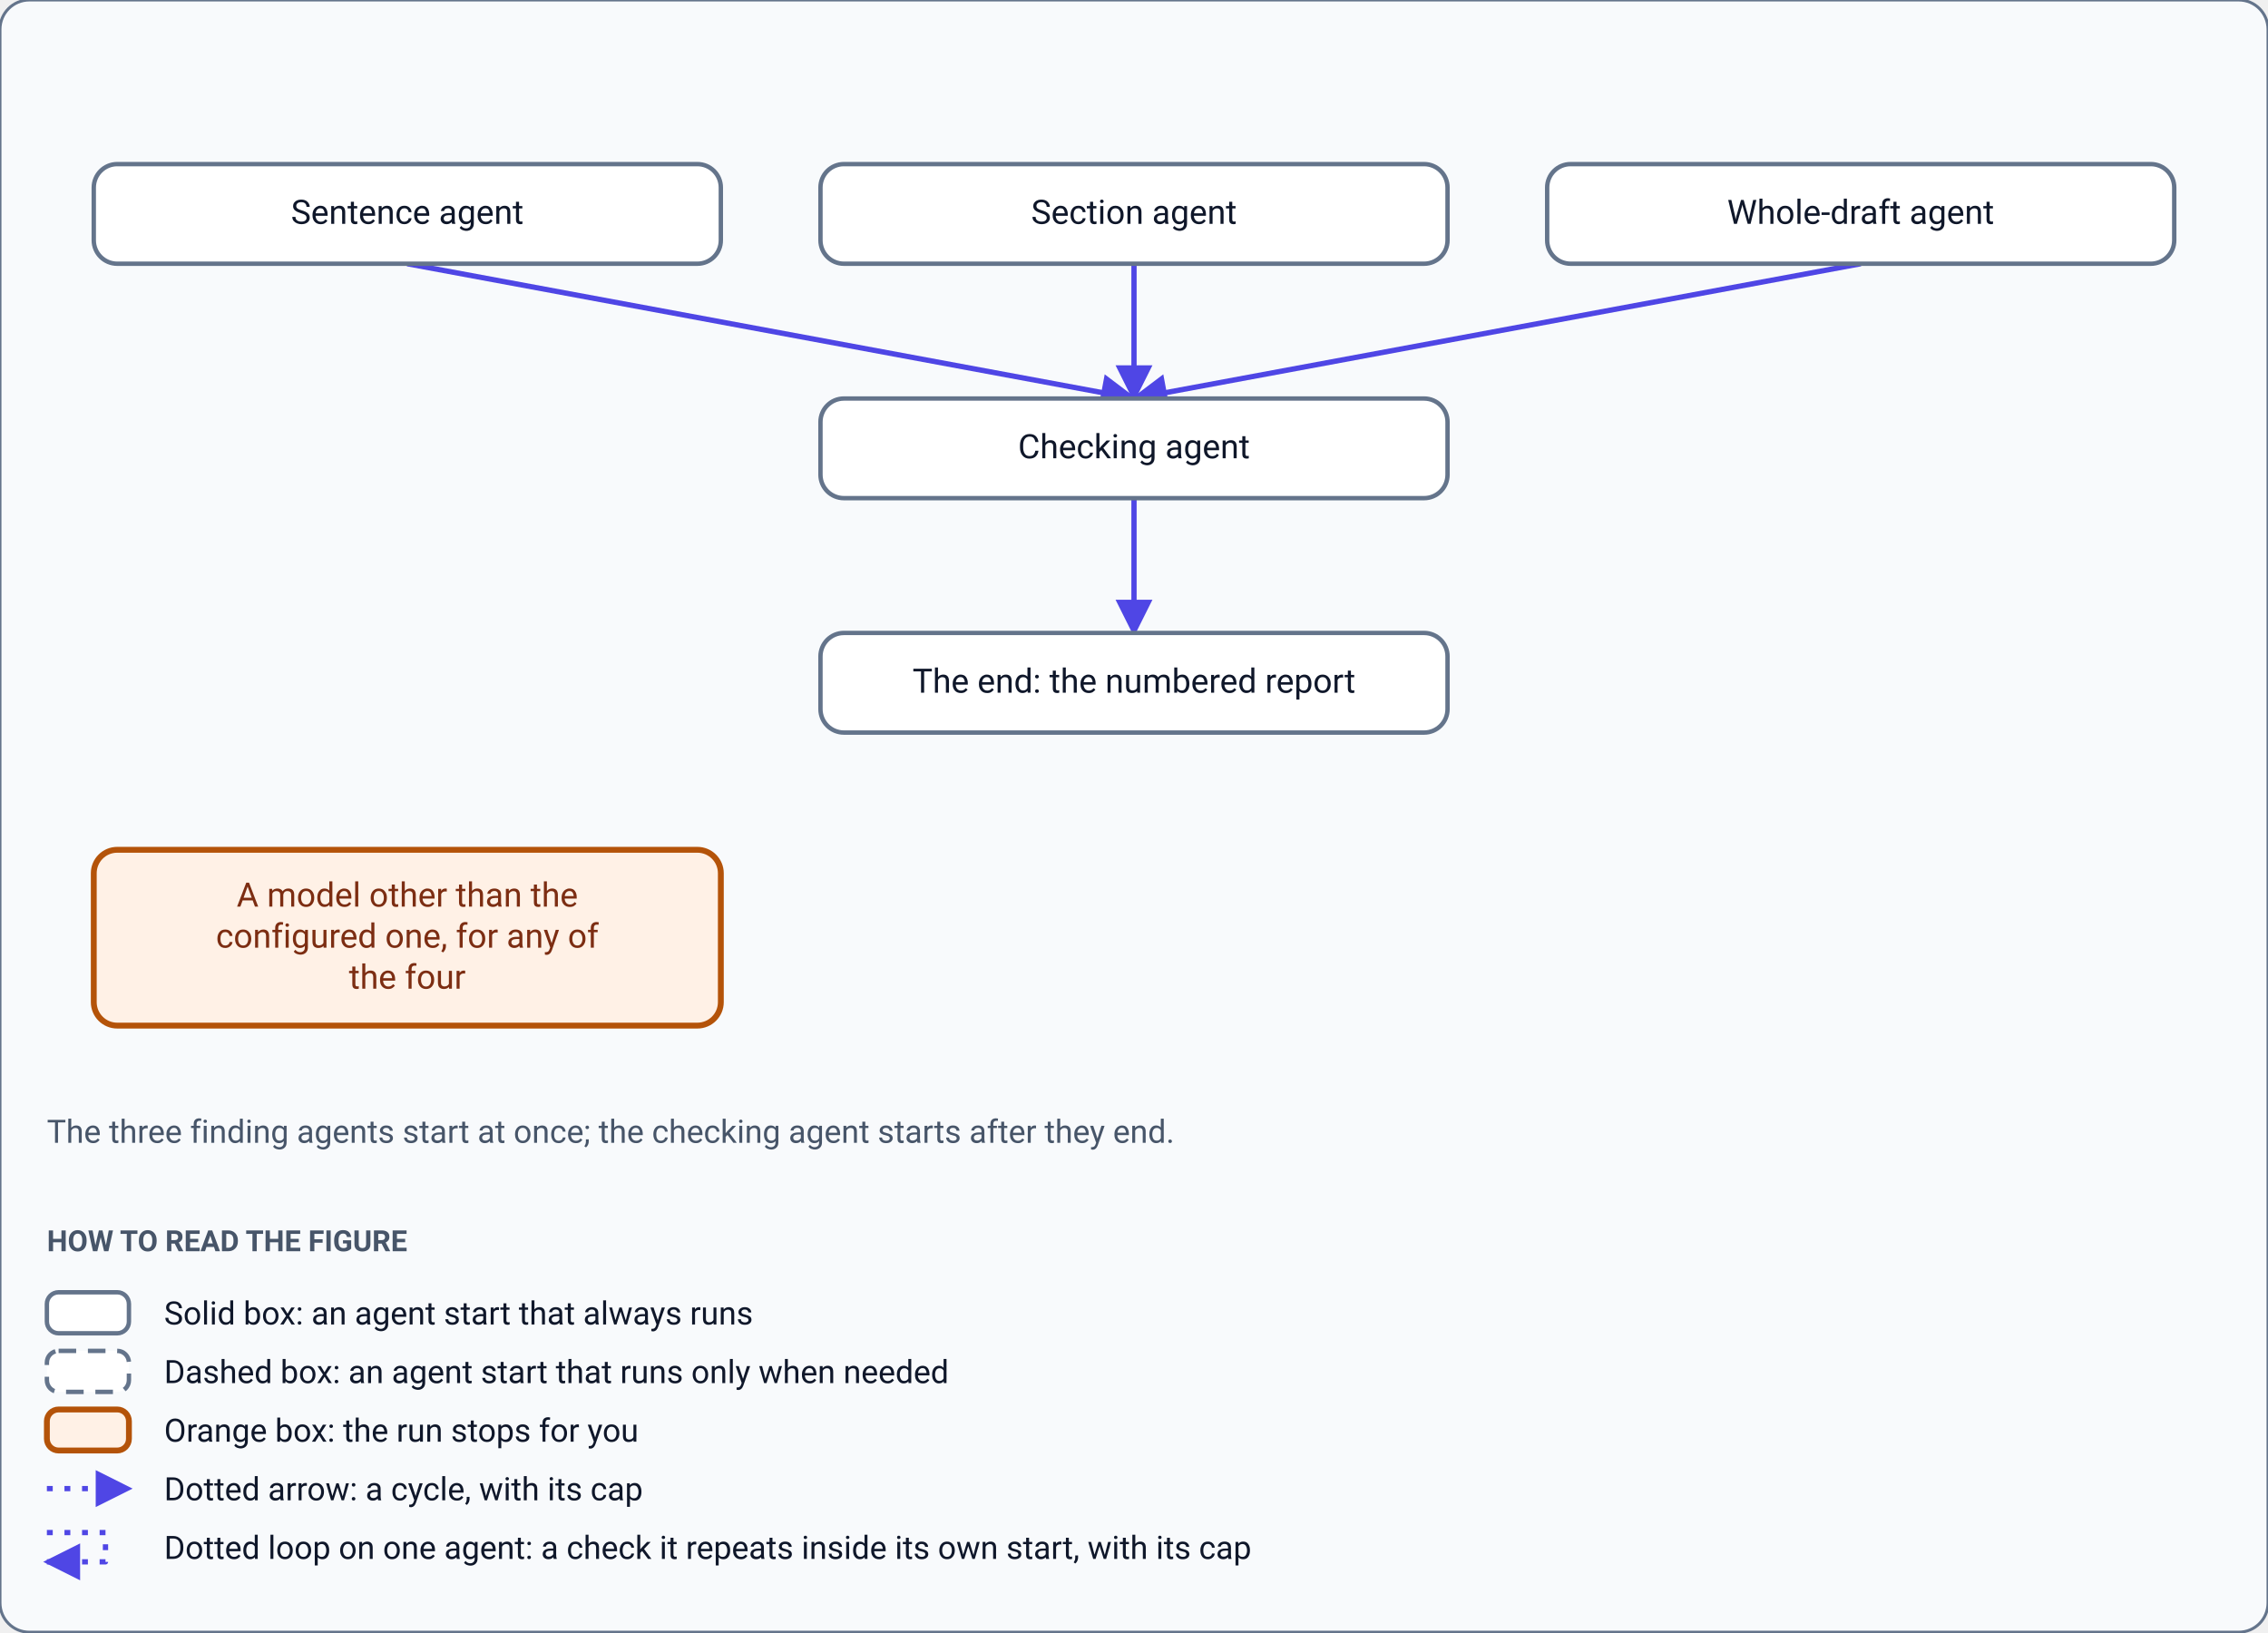
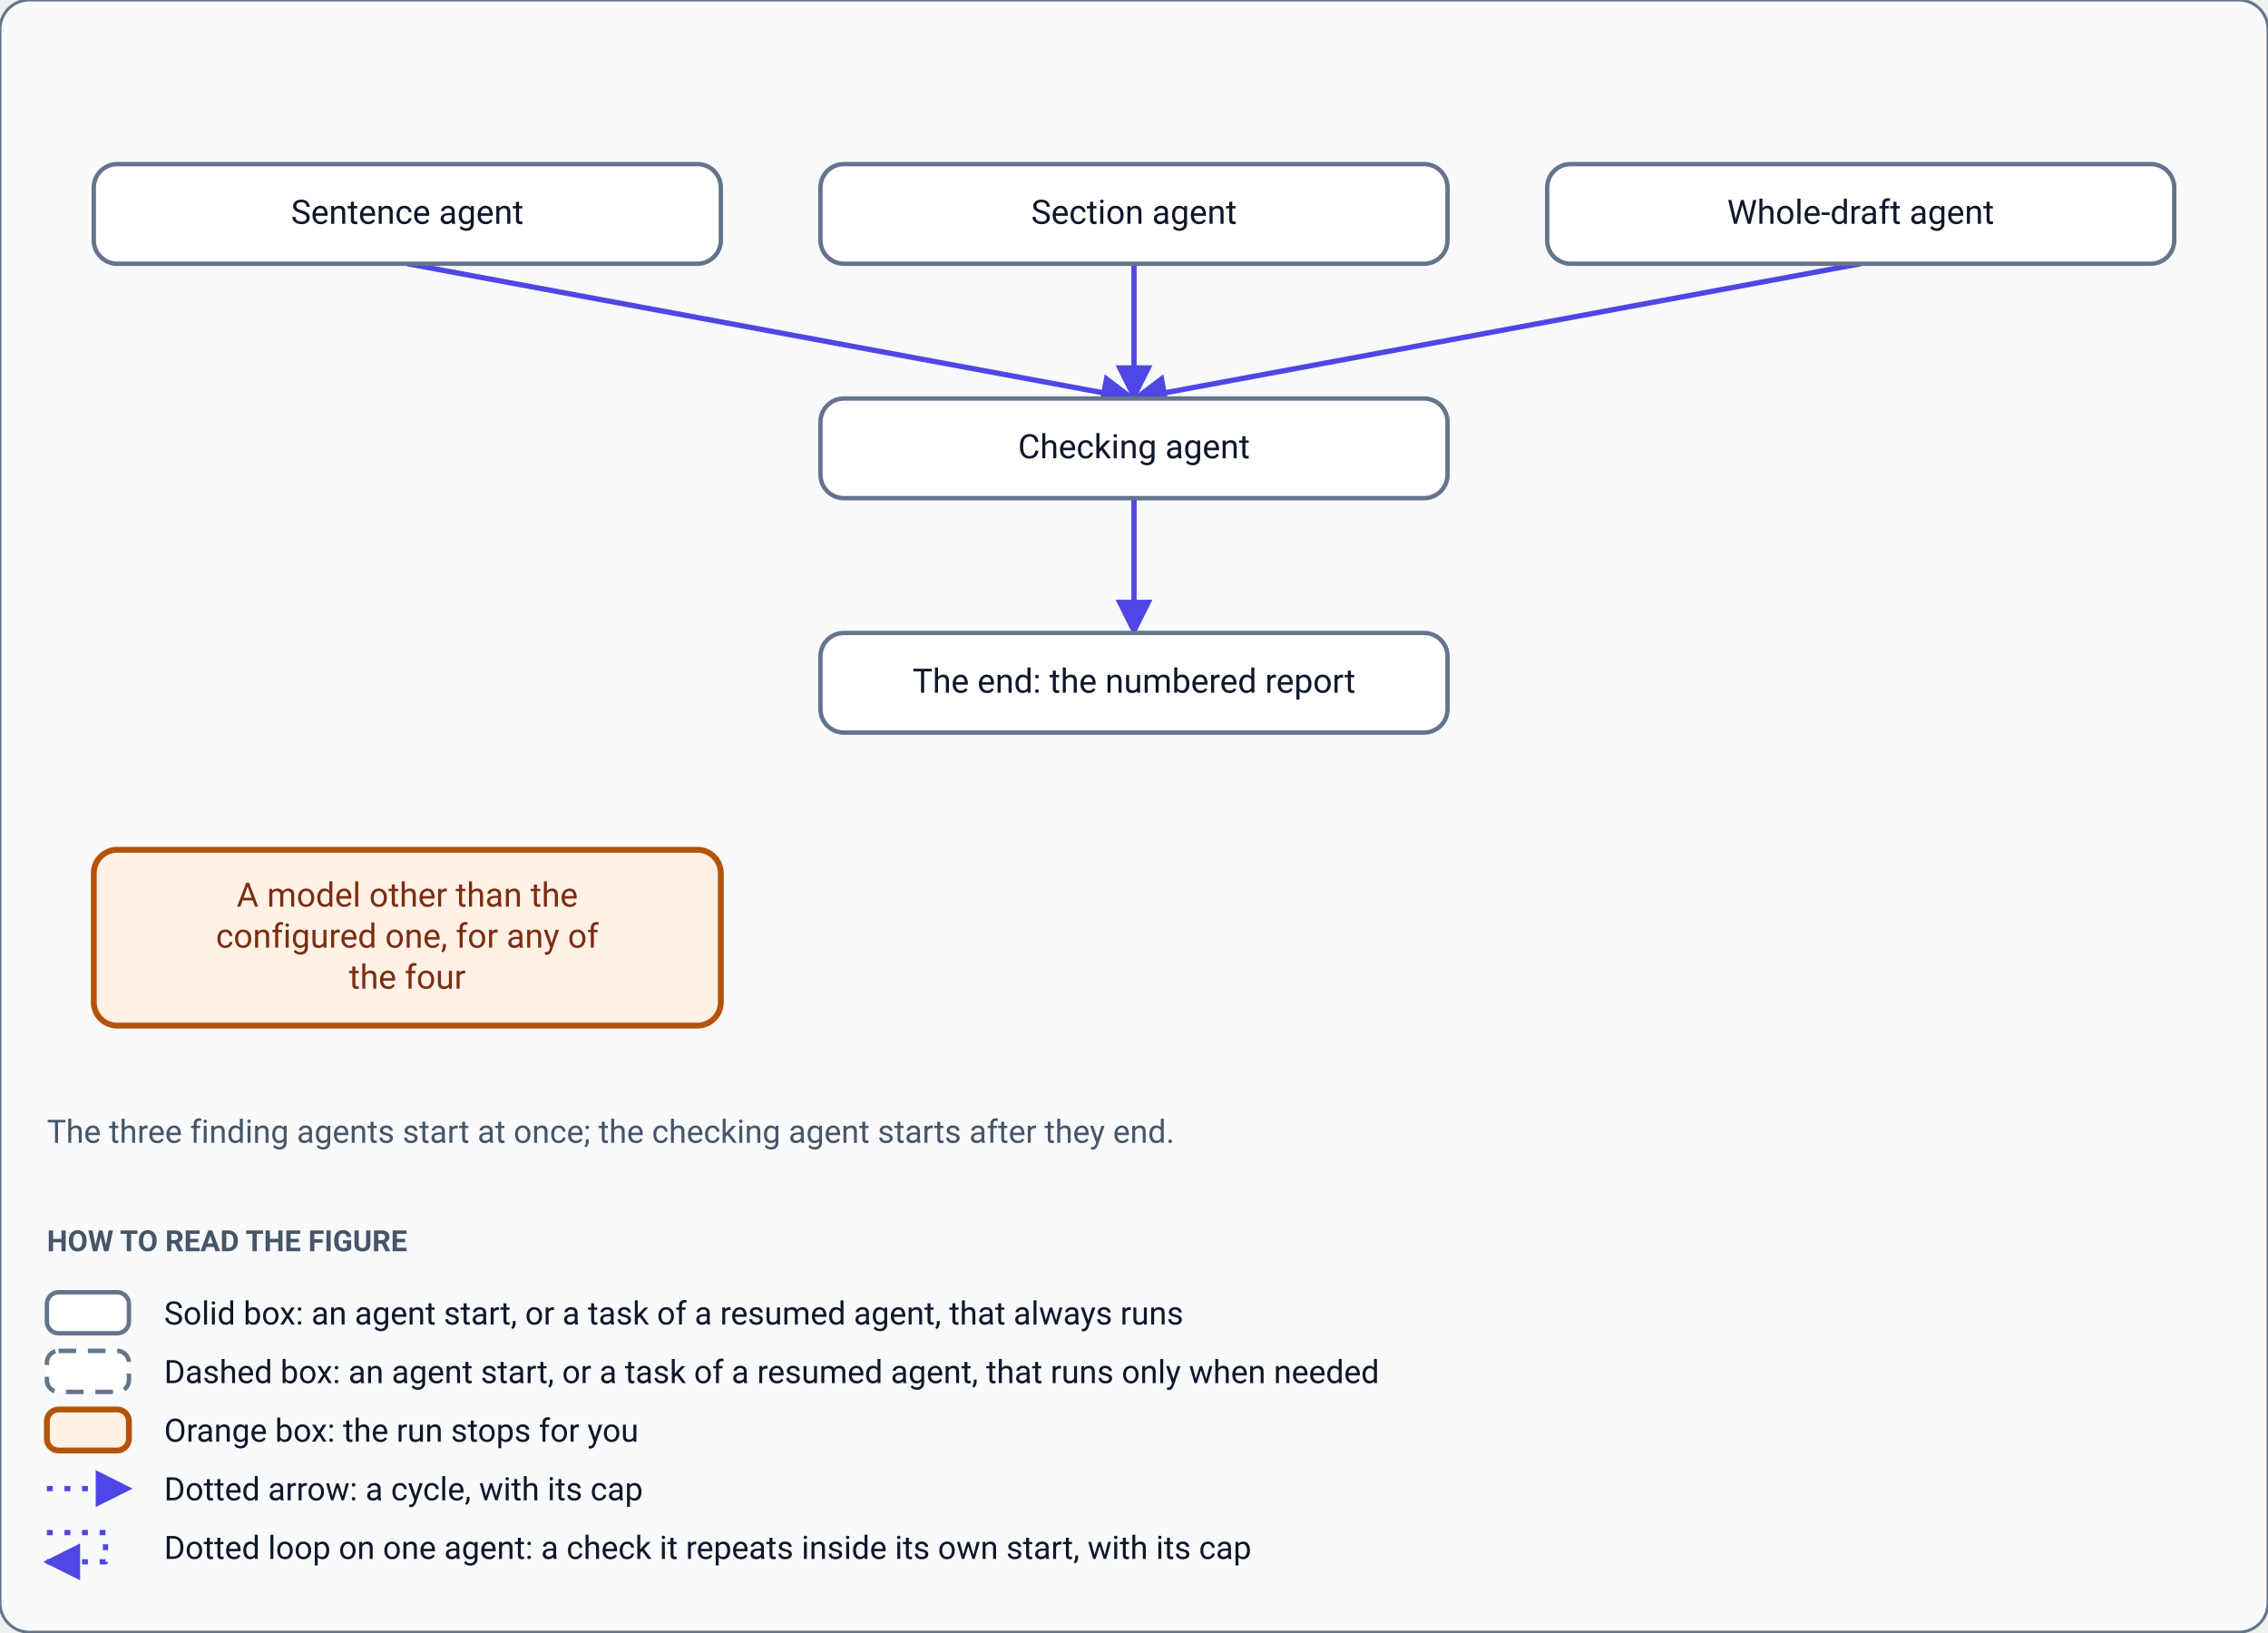
<svg xmlns="http://www.w3.org/2000/svg" viewBox="0 0 774 557" width="774" height="557" role="img" aria-label="The writing skill. Boxes: Sentence agent (agent); Section agent (agent); Whole-draft agent (agent); Checking agent (agent); The end: the numbered report (agent); A model other than the configured one, for any of the four (stop).">
  <defs>
    <marker id="arrow" viewBox="0 0 10 10" refX="9" refY="5" markerWidth="7" markerHeight="7" orient="auto">
      <path d="M0,0 L10,5 L0,10 z" fill="#4f46e5" />
    </marker>
  </defs>
  <rect x="0" y="0" width="774" height="557" rx="10" fill="#f8fafc" stroke="#64748b" />
  <path d="M139,90 L387,136" fill="none" stroke="#4f46e5" stroke-width="1.8" marker-end="url(#arrow)" stroke-linejoin="round" />
  <path d="M387,90 L387,136" fill="none" stroke="#4f46e5" stroke-width="1.8" marker-end="url(#arrow)" stroke-linejoin="round" />
  <path d="M635,90 L387,136" fill="none" stroke="#4f46e5" stroke-width="1.8" marker-end="url(#arrow)" stroke-linejoin="round" />
  <path d="M387,170 L387,216" fill="none" stroke="#4f46e5" stroke-width="1.8" marker-end="url(#arrow)" stroke-linejoin="round" />
  <rect x="32" y="56" width="214" height="34" rx="8" fill="#ffffff" stroke="#64748b" stroke-width="1.5" />
  <text x="139" y="76.4" font-family="ui-sans-serif, -apple-system, 'Segoe UI', Roboto, Helvetica, Arial, sans-serif" font-size="11.5" fill="#0f172a" font-weight="400" text-anchor="middle">Sentence agent</text>
  <rect x="280" y="56" width="214" height="34" rx="8" fill="#ffffff" stroke="#64748b" stroke-width="1.5" />
  <text x="387" y="76.4" font-family="ui-sans-serif, -apple-system, 'Segoe UI', Roboto, Helvetica, Arial, sans-serif" font-size="11.5" fill="#0f172a" font-weight="400" text-anchor="middle">Section agent</text>
  <rect x="528" y="56" width="214" height="34" rx="8" fill="#ffffff" stroke="#64748b" stroke-width="1.5" />
  <text x="635" y="76.4" font-family="ui-sans-serif, -apple-system, 'Segoe UI', Roboto, Helvetica, Arial, sans-serif" font-size="11.5" fill="#0f172a" font-weight="400" text-anchor="middle">Whole-draft agent</text>
  <rect x="280" y="136" width="214" height="34" rx="8" fill="#ffffff" stroke="#64748b" stroke-width="1.5" />
  <text x="387" y="156.4" font-family="ui-sans-serif, -apple-system, 'Segoe UI', Roboto, Helvetica, Arial, sans-serif" font-size="11.5" fill="#0f172a" font-weight="400" text-anchor="middle">Checking agent</text>
  <rect x="280" y="216" width="214" height="34" rx="8" fill="#ffffff" stroke="#64748b" stroke-width="1.5" />
  <text x="387" y="236.4" font-family="ui-sans-serif, -apple-system, 'Segoe UI', Roboto, Helvetica, Arial, sans-serif" font-size="11.5" fill="#0f172a" font-weight="400" text-anchor="middle">The end: the numbered report</text>
  <rect x="32" y="290" width="214" height="60" rx="8" fill="#fff1e6" stroke="#b45309" stroke-width="2" />
  <text x="139" y="309.4" font-family="ui-sans-serif, -apple-system, 'Segoe UI', Roboto, Helvetica, Arial, sans-serif" font-size="11.5" fill="#7c2d12" font-weight="400" text-anchor="middle">A model other than the</text>
  <text x="139" y="323.4" font-family="ui-sans-serif, -apple-system, 'Segoe UI', Roboto, Helvetica, Arial, sans-serif" font-size="11.5" fill="#7c2d12" font-weight="400" text-anchor="middle">configured one, for any of</text>
  <text x="139" y="337.4" font-family="ui-sans-serif, -apple-system, 'Segoe UI', Roboto, Helvetica, Arial, sans-serif" font-size="11.5" fill="#7c2d12" font-weight="400" text-anchor="middle">the four</text>
  <text x="16" y="390" font-family="ui-sans-serif, -apple-system, 'Segoe UI', Roboto, Helvetica, Arial, sans-serif" font-size="11" fill="#475569" font-weight="400" text-anchor="start">The three finding agents start at once; the checking agent starts after they end.</text>
  <text x="16" y="427" font-family="ui-sans-serif, -apple-system, 'Segoe UI', Roboto, Helvetica, Arial, sans-serif" font-size="10" fill="#475569" font-weight="700" text-anchor="start">HOW TO READ THE FIGURE</text>
  <rect x="16" y="441" width="28" height="14" rx="4" fill="#ffffff" stroke="#64748b" stroke-width="1.5" />
-   <text x="56" y="452" font-family="ui-sans-serif, -apple-system, 'Segoe UI', Roboto, Helvetica, Arial, sans-serif" font-size="11" fill="#0f172a" font-weight="400" text-anchor="start">Solid box: an agent start that always runs</text>
+   <text x="56" y="452" font-family="ui-sans-serif, -apple-system, 'Segoe UI', Roboto, Helvetica, Arial, sans-serif" font-size="11" fill="#0f172a" font-weight="400" text-anchor="start">Solid box: an agent start, or a task of a resumed agent, that always runs</text>
  <rect x="16" y="461" width="28" height="14" rx="4" fill="#ffffff" stroke="#64748b" stroke-width="1.5" stroke-dasharray="6 4" />
-   <text x="56" y="472" font-family="ui-sans-serif, -apple-system, 'Segoe UI', Roboto, Helvetica, Arial, sans-serif" font-size="11" fill="#0f172a" font-weight="400" text-anchor="start">Dashed box: an agent start that runs only when needed</text>
+   <text x="56" y="472" font-family="ui-sans-serif, -apple-system, 'Segoe UI', Roboto, Helvetica, Arial, sans-serif" font-size="11" fill="#0f172a" font-weight="400" text-anchor="start">Dashed box: an agent start, or a task of a resumed agent, that runs only when needed</text>
  <rect x="16" y="481" width="28" height="14" rx="4" fill="#fff1e6" stroke="#b45309" stroke-width="2" />
  <text x="56" y="492" font-family="ui-sans-serif, -apple-system, 'Segoe UI', Roboto, Helvetica, Arial, sans-serif" font-size="11" fill="#0f172a" font-weight="400" text-anchor="start">Orange box: the run stops for you</text>
  <path d="M16,508 L44,508" fill="none" stroke="#4f46e5" stroke-width="1.8" stroke-dasharray="2 4" marker-end="url(#arrow)" stroke-linejoin="round" />
  <text x="56" y="512" font-family="ui-sans-serif, -apple-system, 'Segoe UI', Roboto, Helvetica, Arial, sans-serif" font-size="11" fill="#0f172a" font-weight="400" text-anchor="start">Dotted arrow: a cycle, with its cap</text>
  <path d="M16,523 L36,523 L36,533 L16,533" fill="none" stroke="#4f46e5" stroke-width="1.8" stroke-dasharray="2 4" marker-end="url(#arrow)" stroke-linejoin="round" />
  <text x="56" y="532" font-family="ui-sans-serif, -apple-system, 'Segoe UI', Roboto, Helvetica, Arial, sans-serif" font-size="11" fill="#0f172a" font-weight="400" text-anchor="start">Dotted loop on one agent: a check it repeats inside its own start, with its cap</text>
</svg>
